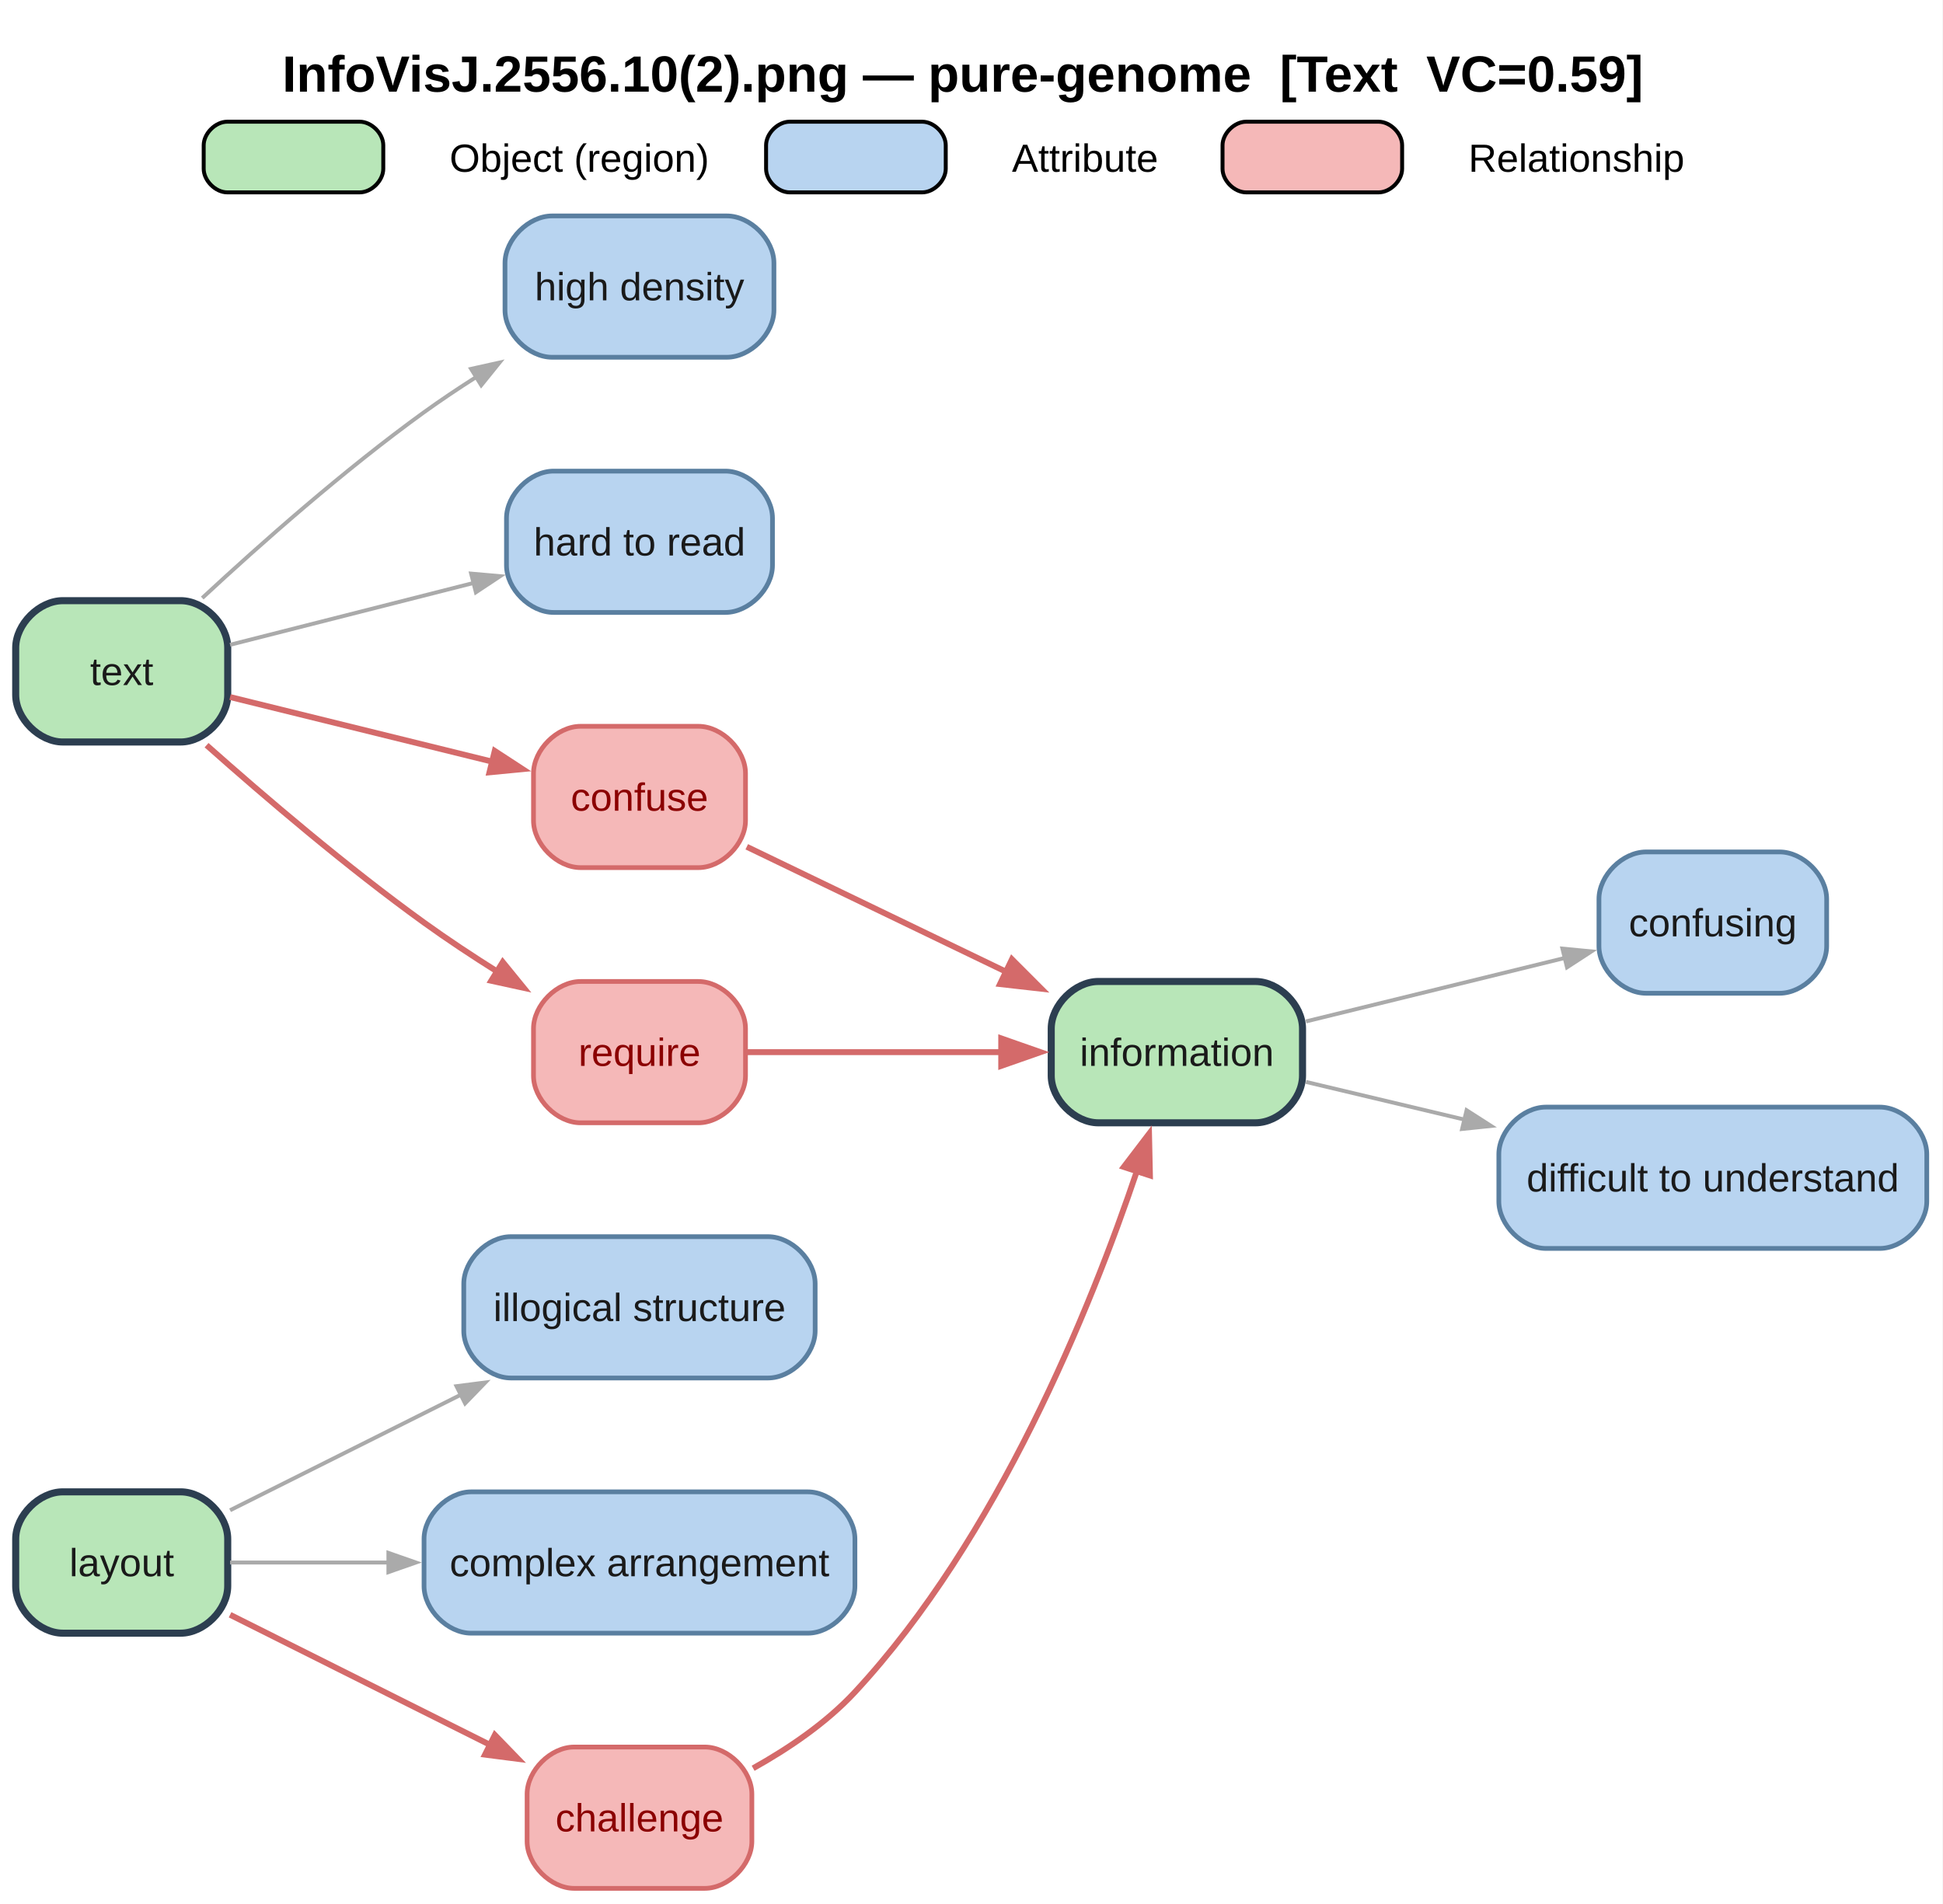
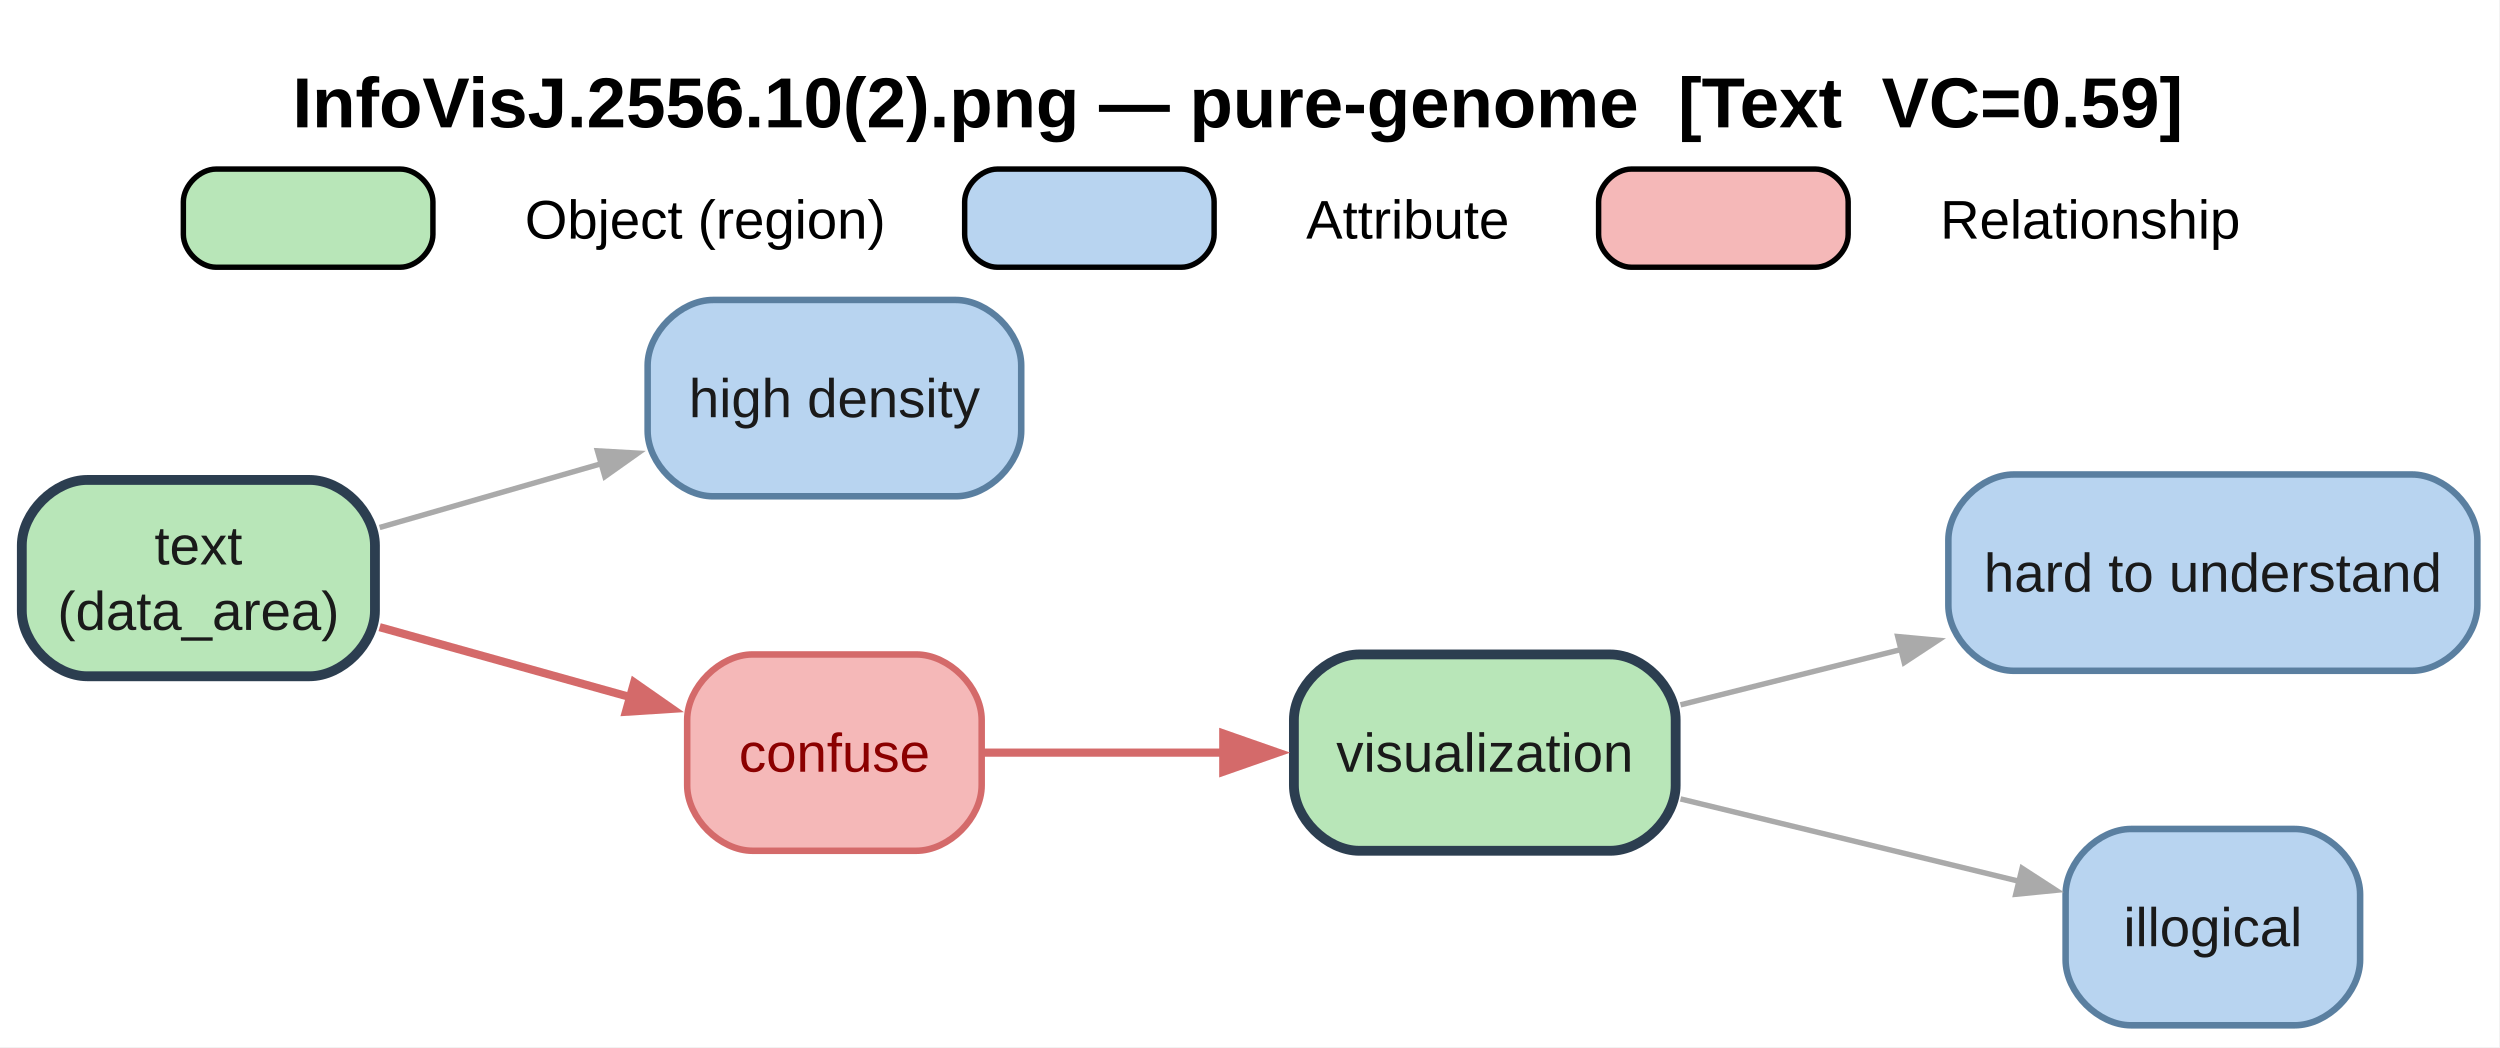
- <svg xmlns="http://www.w3.org/2000/svg" width="1031pt" height="1010pt" viewBox="0.00 0.00 1031.00 1010.00">
-   <g id="graph0" class="graph" transform="scale(2.08333 2.08333) rotate(0) translate(4 481)">
-     <polygon fill="white" stroke="none" points="-4,4 -4,-481 490.75,-481 490.75,4 -4,4" />
-     <text xml:space="preserve" text-anchor="start" x="49.88" y="-457.65" font-family="Arial" font-size="10.00">      </text>
-     <text xml:space="preserve" text-anchor="start" x="67.88" y="-457.65" font-family="Arial" font-weight="bold" font-size="13.00">InfoVisJ.2556.10(2).png — pure-genome  [Text  VC=0.59]</text>
-     <text xml:space="preserve" text-anchor="start" x="424.88" y="-457.65" font-family="Arial" font-size="10.00">    </text>
-     <path fill="#b8e6b8" stroke="none" d="M53.88,-432C53.88,-432 87.62,-432 87.62,-432 90.62,-432 93.62,-435 93.62,-438 93.62,-438 93.62,-444 93.62,-444 93.62,-447 90.62,-450 87.62,-450 87.62,-450 53.88,-450 53.88,-450 50.88,-450 47.88,-447 47.88,-444 47.88,-444 47.88,-438 47.88,-438 47.88,-435 50.88,-432 53.88,-432" />
-     <path fill="none" stroke="black" d="M53.88,-432C53.88,-432 87.62,-432 87.62,-432 90.62,-432 93.62,-435 93.62,-438 93.62,-438 93.62,-444 93.62,-444 93.62,-447 90.62,-450 87.62,-450 87.62,-450 53.88,-450 53.88,-450 50.88,-450 47.88,-447 47.88,-444 47.88,-444 47.88,-438 47.88,-438 47.88,-435 50.88,-432 53.88,-432" />
-     <text xml:space="preserve" text-anchor="start" x="69.25" y="-437.25" font-family="Arial" font-size="10.00"> </text>
-     <text xml:space="preserve" text-anchor="start" x="110.5" y="-437.25" font-family="Arial" font-size="10.00">Object (region)</text>
-     <path fill="#b8d4f0" stroke="none" d="M197.12,-432C197.12,-432 230.88,-432 230.88,-432 233.88,-432 236.88,-435 236.88,-438 236.88,-438 236.88,-444 236.88,-444 236.88,-447 233.88,-450 230.88,-450 230.88,-450 197.12,-450 197.12,-450 194.12,-450 191.12,-447 191.12,-444 191.12,-444 191.12,-438 191.12,-438 191.12,-435 194.12,-432 197.12,-432" />
-     <path fill="none" stroke="black" d="M197.12,-432C197.12,-432 230.88,-432 230.88,-432 233.88,-432 236.88,-435 236.88,-438 236.88,-438 236.88,-444 236.88,-444 236.88,-447 233.88,-450 230.88,-450 230.88,-450 197.12,-450 197.12,-450 194.12,-450 191.12,-447 191.12,-444 191.12,-444 191.12,-438 191.12,-438 191.12,-435 194.12,-432 197.12,-432" />
-     <text xml:space="preserve" text-anchor="start" x="212.5" y="-437.25" font-family="Arial" font-size="10.00"> </text>
-     <text xml:space="preserve" text-anchor="start" x="253.75" y="-437.25" font-family="Arial" font-size="10.00">Attribute</text>
-     <path fill="#f5b8b8" stroke="none" d="M313.38,-432C313.38,-432 347.12,-432 347.12,-432 350.12,-432 353.12,-435 353.12,-438 353.12,-438 353.12,-444 353.12,-444 353.12,-447 350.12,-450 347.12,-450 347.12,-450 313.38,-450 313.38,-450 310.38,-450 307.38,-447 307.38,-444 307.38,-444 307.38,-438 307.38,-438 307.38,-435 310.38,-432 313.38,-432" />
-     <path fill="none" stroke="black" d="M313.38,-432C313.38,-432 347.12,-432 347.12,-432 350.12,-432 353.12,-435 353.12,-438 353.12,-438 353.12,-444 353.12,-444 353.12,-447 350.12,-450 347.12,-450 347.12,-450 313.38,-450 313.38,-450 310.38,-450 307.38,-447 307.38,-444 307.38,-444 307.38,-438 307.38,-438 307.38,-435 310.38,-432 313.38,-432" />
-     <text xml:space="preserve" text-anchor="start" x="328.75" y="-437.25" font-family="Arial" font-size="10.00"> </text>
-     <text xml:space="preserve" text-anchor="start" x="370" y="-437.25" font-family="Arial" font-size="10.00">Relationship</text>
+ <svg xmlns="http://www.w3.org/2000/svg" width="955pt" height="400pt" viewBox="0.00 0.00 955.00 400.00">
+   <g id="graph0" class="graph" transform="scale(2.08333 2.08333) rotate(0) translate(4 188)">
+     <polygon fill="white" stroke="none" points="-4,4 -4,-188 454.25,-188 454.25,4 -4,4" />
+     <text xml:space="preserve" text-anchor="start" x="31.62" y="-164.65" font-family="Arial" font-size="10.00">      </text>
+     <text xml:space="preserve" text-anchor="start" x="49.62" y="-164.65" font-family="Arial" font-weight="bold" font-size="13.00">InfoVisJ.2556.10(2).png — pure-genome  [Text  VC=0.59]</text>
+     <text xml:space="preserve" text-anchor="start" x="406.62" y="-164.65" font-family="Arial" font-size="10.00">    </text>
+     <path fill="#b8e6b8" stroke="none" d="M35.62,-139C35.62,-139 69.38,-139 69.38,-139 72.38,-139 75.38,-142 75.38,-145 75.38,-145 75.38,-151 75.38,-151 75.38,-154 72.38,-157 69.38,-157 69.38,-157 35.62,-157 35.62,-157 32.62,-157 29.62,-154 29.62,-151 29.62,-151 29.62,-145 29.62,-145 29.62,-142 32.62,-139 35.62,-139" />
+     <path fill="none" stroke="black" d="M35.62,-139C35.62,-139 69.38,-139 69.38,-139 72.38,-139 75.38,-142 75.38,-145 75.38,-145 75.38,-151 75.38,-151 75.38,-154 72.38,-157 69.38,-157 69.38,-157 35.62,-157 35.62,-157 32.62,-157 29.62,-154 29.62,-151 29.62,-151 29.62,-145 29.62,-145 29.62,-142 32.62,-139 35.62,-139" />
+     <text xml:space="preserve" text-anchor="start" x="51" y="-144.25" font-family="Arial" font-size="10.00"> </text>
+     <text xml:space="preserve" text-anchor="start" x="92.25" y="-144.25" font-family="Arial" font-size="10.00">Object (region)</text>
+     <path fill="#b8d4f0" stroke="none" d="M178.88,-139C178.88,-139 212.62,-139 212.62,-139 215.62,-139 218.62,-142 218.62,-145 218.62,-145 218.62,-151 218.62,-151 218.62,-154 215.62,-157 212.62,-157 212.62,-157 178.88,-157 178.88,-157 175.88,-157 172.88,-154 172.88,-151 172.88,-151 172.88,-145 172.88,-145 172.88,-142 175.88,-139 178.88,-139" />
+     <path fill="none" stroke="black" d="M178.88,-139C178.88,-139 212.62,-139 212.62,-139 215.62,-139 218.62,-142 218.62,-145 218.62,-145 218.62,-151 218.62,-151 218.62,-154 215.62,-157 212.62,-157 212.62,-157 178.88,-157 178.88,-157 175.88,-157 172.88,-154 172.88,-151 172.88,-151 172.88,-145 172.88,-145 172.88,-142 175.88,-139 178.88,-139" />
+     <text xml:space="preserve" text-anchor="start" x="194.25" y="-144.25" font-family="Arial" font-size="10.00"> </text>
+     <text xml:space="preserve" text-anchor="start" x="235.5" y="-144.25" font-family="Arial" font-size="10.00">Attribute</text>
+     <path fill="#f5b8b8" stroke="none" d="M295.12,-139C295.12,-139 328.88,-139 328.88,-139 331.88,-139 334.88,-142 334.88,-145 334.88,-145 334.88,-151 334.88,-151 334.88,-154 331.88,-157 328.88,-157 328.88,-157 295.12,-157 295.12,-157 292.12,-157 289.12,-154 289.12,-151 289.12,-151 289.12,-145 289.12,-145 289.12,-142 292.12,-139 295.12,-139" />
+     <path fill="none" stroke="black" d="M295.12,-139C295.12,-139 328.88,-139 328.88,-139 331.88,-139 334.88,-142 334.88,-145 334.88,-145 334.88,-151 334.88,-151 334.88,-154 331.88,-157 328.88,-157 328.88,-157 295.12,-157 295.12,-157 292.12,-157 289.12,-154 289.12,-151 289.12,-151 289.12,-145 289.12,-145 289.12,-142 292.12,-139 295.12,-139" />
+     <text xml:space="preserve" text-anchor="start" x="310.5" y="-144.25" font-family="Arial" font-size="10.00"> </text>
+     <text xml:space="preserve" text-anchor="start" x="351.75" y="-144.25" font-family="Arial" font-size="10.00">Relationship</text>
    <g id="node1" class="node">
-       <path fill="#b8e6b8" stroke="#2c3e50" stroke-width="1.8" d="M42,-328C42,-328 12,-328 12,-328 6,-328 0,-322 0,-316 0,-316 0,-304 0,-304 0,-298 6,-292 12,-292 12,-292 42,-292 42,-292 48,-292 54,-298 54,-304 54,-304 54,-316 54,-316 54,-322 48,-328 42,-328" />
-       <text xml:space="preserve" text-anchor="middle" x="27" y="-306.5" font-family="Arial" font-size="10.00" fill="#1a1a1a">text</text>
+       <path fill="#b8e6b8" stroke="#2c3e50" stroke-width="1.8" d="M291.25,-68C291.25,-68 245.25,-68 245.25,-68 239.25,-68 233.25,-62 233.25,-56 233.25,-56 233.25,-44 233.25,-44 233.25,-38 239.25,-32 245.25,-32 245.25,-32 291.25,-32 291.25,-32 297.25,-32 303.25,-38 303.25,-44 303.25,-44 303.25,-56 303.25,-56 303.25,-62 297.25,-68 291.25,-68" />
+       <text xml:space="preserve" text-anchor="middle" x="268.25" y="-46.5" font-family="Arial" font-size="10.00" fill="#1a1a1a">visualization</text>
+     </g>
+     <g id="node3" class="node">
+       <path fill="#b8d4f0" stroke="#5a7fa0" stroke-width="1.2" d="M438.25,-101C438.25,-101 365.25,-101 365.25,-101 359.25,-101 353.25,-95 353.25,-89 353.25,-89 353.25,-77 353.25,-77 353.25,-71 359.25,-65 365.25,-65 365.25,-65 438.25,-65 438.25,-65 444.25,-65 450.25,-71 450.25,-77 450.25,-77 450.25,-89 450.25,-89 450.25,-95 444.25,-101 438.25,-101" />
+       <text xml:space="preserve" text-anchor="middle" x="401.75" y="-79.5" font-family="Arial" font-size="10.00" fill="#1a1a1a">hard to understand</text>
+     </g>
+     <g id="edge1" class="edge">
+       <path fill="none" stroke="#aaaaaa" d="M304.14,-58.76C316.61,-61.89 330.99,-65.49 344.78,-68.96" />
+       <polygon fill="#aaaaaa" stroke="#aaaaaa" points="343.97,-71.28 351.35,-70.6 345.16,-66.52 343.97,-71.28" />
    </g>
    <g id="node4" class="node">
-       <path fill="#b8d4f0" stroke="#5a7fa0" stroke-width="1.2" d="M181.12,-426C181.12,-426 136.62,-426 136.62,-426 130.62,-426 124.62,-420 124.62,-414 124.62,-414 124.62,-402 124.62,-402 124.62,-396 130.62,-390 136.62,-390 136.62,-390 181.12,-390 181.12,-390 187.12,-390 193.12,-396 193.12,-402 193.12,-402 193.12,-414 193.12,-414 193.12,-420 187.12,-426 181.12,-426" />
-       <text xml:space="preserve" text-anchor="middle" x="158.88" y="-404.5" font-family="Arial" font-size="10.00" fill="#1a1a1a">high density</text>
+       <path fill="#b8d4f0" stroke="#5a7fa0" stroke-width="1.2" d="M416.75,-36C416.75,-36 386.75,-36 386.75,-36 380.75,-36 374.75,-30 374.75,-24 374.75,-24 374.75,-12 374.75,-12 374.75,-6 380.75,0 386.75,0 386.75,0 416.75,0 416.75,0 422.75,0 428.75,-6 428.75,-12 428.75,-12 428.75,-24 428.75,-24 428.75,-30 422.75,-36 416.75,-36" />
+       <text xml:space="preserve" text-anchor="middle" x="401.75" y="-14.5" font-family="Arial" font-size="10.00" fill="#1a1a1a">illogical</text>
    </g>
-     <g id="edge1" class="edge">
-       <path fill="none" stroke="#aaaaaa" d="M47.51,-328.67C62.4,-342.49 83.74,-361.37 104,-376 108.22,-379.05 112.76,-382.08 117.33,-384.99" />
-       <polygon fill="#aaaaaa" stroke="#aaaaaa" points="115.99,-387.04 123.23,-388.65 118.57,-382.88 115.99,-387.04" />
+     <g id="edge2" class="edge">
+       <path fill="none" stroke="#aaaaaa" d="M304.14,-41.51C323.37,-36.83 347.14,-31.05 366.29,-26.39" />
+       <polygon fill="#aaaaaa" stroke="#aaaaaa" points="366.77,-28.79 372.99,-24.76 365.61,-24.03 366.77,-28.79" />
+     </g>
+     <g id="node2" class="node">
+       <path fill="#b8e6b8" stroke="#2c3e50" stroke-width="1.8" d="M52.75,-100C52.75,-100 12,-100 12,-100 6,-100 0,-94 0,-88 0,-88 0,-76 0,-76 0,-70 6,-64 12,-64 12,-64 52.75,-64 52.75,-64 58.75,-64 64.75,-70 64.75,-76 64.75,-76 64.75,-88 64.75,-88 64.75,-94 58.75,-100 52.75,-100" />
+       <text xml:space="preserve" text-anchor="middle" x="32.38" y="-84.5" font-family="Arial" font-size="10.00" fill="#1a1a1a">text</text>
+       <text xml:space="preserve" text-anchor="middle" x="32.38" y="-72.5" font-family="Arial" font-size="10.00" fill="#1a1a1a">(data_area)</text>
    </g>
    <g id="node5" class="node">
-       <path fill="#b8d4f0" stroke="#5a7fa0" stroke-width="1.2" d="M180.75,-361C180.75,-361 137,-361 137,-361 131,-361 125,-355 125,-349 125,-349 125,-337 125,-337 125,-331 131,-325 137,-325 137,-325 180.75,-325 180.75,-325 186.75,-325 192.75,-331 192.75,-337 192.75,-337 192.75,-349 192.75,-349 192.75,-355 186.75,-361 180.75,-361" />
-       <text xml:space="preserve" text-anchor="middle" x="158.88" y="-339.5" font-family="Arial" font-size="10.00" fill="#1a1a1a">hard to read</text>
+       <path fill="#b8d4f0" stroke="#5a7fa0" stroke-width="1.2" d="M171.25,-133C171.25,-133 126.75,-133 126.75,-133 120.75,-133 114.75,-127 114.75,-121 114.75,-121 114.75,-109 114.75,-109 114.75,-103 120.75,-97 126.75,-97 126.75,-97 171.25,-97 171.25,-97 177.25,-97 183.25,-103 183.25,-109 183.25,-109 183.25,-121 183.25,-121 183.25,-127 177.25,-133 171.25,-133" />
+       <text xml:space="preserve" text-anchor="middle" x="149" y="-111.5" font-family="Arial" font-size="10.00" fill="#1a1a1a">high density</text>
    </g>
-     <g id="edge2" class="edge">
-       <path fill="none" stroke="#aaaaaa" d="M54.6,-316.76C72.47,-321.3 96.38,-327.37 116.69,-332.53" />
-       <polygon fill="#aaaaaa" stroke="#aaaaaa" points="116,-334.89 123.39,-334.24 117.21,-330.14 116,-334.89" />
-     </g>
-     <g id="node10" class="node">
-       <path fill="#f5b8b8" stroke="#d46a6a" stroke-width="1.2" d="M173.88,-296C173.88,-296 143.88,-296 143.88,-296 137.88,-296 131.88,-290 131.88,-284 131.88,-284 131.88,-272 131.88,-272 131.88,-266 137.88,-260 143.88,-260 143.88,-260 173.88,-260 173.88,-260 179.88,-260 185.88,-266 185.88,-272 185.88,-272 185.88,-284 185.88,-284 185.88,-290 179.88,-296 173.88,-296" />
-       <text xml:space="preserve" text-anchor="middle" x="158.88" y="-274.5" font-family="Arial" font-size="10.00" fill="#8b0000">confuse</text>
-     </g>
-     <g id="edge7" class="edge">
-       <path fill="none" stroke="#d46a6a" stroke-width="1.5" d="M54.6,-303.45C73.86,-298.7 100.13,-292.23 121.35,-287" />
-       <polygon fill="#d46a6a" stroke="#d46a6a" stroke-width="1.5" points="122.01,-289.72 129.11,-285.09 120.67,-284.28 122.01,-289.72" />
-     </g>
-     <g id="node12" class="node">
-       <path fill="#f5b8b8" stroke="#d46a6a" stroke-width="1.2" d="M173.88,-231C173.88,-231 143.88,-231 143.88,-231 137.88,-231 131.88,-225 131.88,-219 131.88,-219 131.88,-207 131.88,-207 131.88,-201 137.88,-195 143.88,-195 143.88,-195 173.88,-195 173.88,-195 179.88,-195 185.88,-201 185.88,-207 185.88,-207 185.88,-219 185.88,-219 185.88,-225 179.88,-231 173.88,-231" />
-       <text xml:space="preserve" text-anchor="middle" x="158.88" y="-209.5" font-family="Arial" font-size="10.00" fill="#8b0000">require</text>
-     </g>
-     <g id="edge11" class="edge">
-       <path fill="none" stroke="#d46a6a" stroke-width="1.5" d="M48.61,-291.19C63.52,-277.94 84.41,-260.12 104,-246 109.93,-241.72 116.43,-237.43 122.8,-233.43" />
-       <polygon fill="#d46a6a" stroke="#d46a6a" stroke-width="1.5" points="124.05,-235.94 129.4,-229.37 121.12,-231.18 124.05,-235.94" />
-     </g>
-     <g id="node2" class="node">
-       <path fill="#b8e6b8" stroke="#2c3e50" stroke-width="1.8" d="M42,-101C42,-101 12,-101 12,-101 6,-101 0,-95 0,-89 0,-89 0,-77 0,-77 0,-71 6,-65 12,-65 12,-65 42,-65 42,-65 48,-65 54,-71 54,-77 54,-77 54,-89 54,-89 54,-95 48,-101 42,-101" />
-       <text xml:space="preserve" text-anchor="middle" x="27" y="-79.5" font-family="Arial" font-size="10.00" fill="#1a1a1a">layout</text>
+     <g id="edge3" class="edge">
+       <path fill="none" stroke="#aaaaaa" d="M65.61,-91.28C78.22,-94.91 92.85,-99.12 106.25,-102.98" />
+       <polygon fill="#aaaaaa" stroke="#aaaaaa" points="105.55,-105.33 112.96,-104.91 106.91,-100.62 105.55,-105.33" />
    </g>
    <g id="node6" class="node">
-       <path fill="#b8d4f0" stroke="#5a7fa0" stroke-width="1.2" d="M191.62,-166C191.62,-166 126.12,-166 126.12,-166 120.12,-166 114.12,-160 114.12,-154 114.12,-154 114.12,-142 114.12,-142 114.12,-136 120.12,-130 126.12,-130 126.12,-130 191.62,-130 191.62,-130 197.62,-130 203.62,-136 203.62,-142 203.62,-142 203.62,-154 203.62,-154 203.62,-160 197.62,-166 191.62,-166" />
-       <text xml:space="preserve" text-anchor="middle" x="158.88" y="-144.5" font-family="Arial" font-size="10.00" fill="#1a1a1a">illogical structure</text>
-     </g>
-     <g id="edge3" class="edge">
-       <path fill="none" stroke="#aaaaaa" d="M54.6,-96.31C71.57,-104.81 94,-116.03 113.61,-125.85" />
-       <polygon fill="#aaaaaa" stroke="#aaaaaa" points="112.27,-127.91 119.62,-128.86 114.46,-123.53 112.27,-127.91" />
-     </g>
-     <g id="node7" class="node">
-       <path fill="#b8d4f0" stroke="#5a7fa0" stroke-width="1.2" d="M201.75,-101C201.75,-101 116,-101 116,-101 110,-101 104,-95 104,-89 104,-89 104,-77 104,-77 104,-71 110,-65 116,-65 116,-65 201.75,-65 201.75,-65 207.75,-65 213.75,-71 213.75,-77 213.75,-77 213.75,-89 213.75,-89 213.75,-95 207.75,-101 201.75,-101" />
-       <text xml:space="preserve" text-anchor="middle" x="158.88" y="-79.5" font-family="Arial" font-size="10.00" fill="#1a1a1a">complex arrangement</text>
+       <path fill="#f5b8b8" stroke="#d46a6a" stroke-width="1.2" d="M164,-68C164,-68 134,-68 134,-68 128,-68 122,-62 122,-56 122,-56 122,-44 122,-44 122,-38 128,-32 134,-32 134,-32 164,-32 164,-32 170,-32 176,-38 176,-44 176,-44 176,-56 176,-56 176,-62 170,-68 164,-68" />
+       <text xml:space="preserve" text-anchor="middle" x="149" y="-46.5" font-family="Arial" font-size="10.00" fill="#8b0000">confuse</text>
    </g>
    <g id="edge4" class="edge">
-       <path fill="none" stroke="#aaaaaa" d="M54.6,-83C66.38,-83 80.8,-83 95.07,-83" />
-       <polygon fill="#aaaaaa" stroke="#aaaaaa" points="94.93,-85.45 101.93,-83 94.93,-80.55 94.93,-85.45" />
-     </g>
-     <g id="node11" class="node">
-       <path fill="#f5b8b8" stroke="#d46a6a" stroke-width="1.2" d="M175.5,-36C175.5,-36 142.25,-36 142.25,-36 136.25,-36 130.25,-30 130.25,-24 130.25,-24 130.25,-12 130.25,-12 130.25,-6 136.25,0 142.25,0 142.25,0 175.5,0 175.5,0 181.5,0 187.5,-6 187.5,-12 187.5,-12 187.5,-24 187.5,-24 187.5,-30 181.5,-36 175.5,-36" />
-       <text xml:space="preserve" text-anchor="middle" x="158.88" y="-14.5" font-family="Arial" font-size="10.00" fill="#8b0000">challenge</text>
-     </g>
-     <g id="edge9" class="edge">
-       <path fill="none" stroke="#d46a6a" stroke-width="1.5" d="M54.6,-69.69C73.73,-60.11 99.79,-47.07 120.94,-36.49" />
-       <polygon fill="#d46a6a" stroke="#d46a6a" stroke-width="1.5" points="122.04,-39.07 127.94,-32.98 119.53,-34.06 122.04,-39.07" />
-     </g>
-     <g id="node3" class="node">
-       <path fill="#b8e6b8" stroke="#2c3e50" stroke-width="1.8" d="M315.75,-231C315.75,-231 275.75,-231 275.75,-231 269.75,-231 263.75,-225 263.75,-219 263.75,-219 263.75,-207 263.75,-207 263.75,-201 269.75,-195 275.75,-195 275.75,-195 315.75,-195 315.75,-195 321.75,-195 327.75,-201 327.75,-207 327.75,-207 327.75,-219 327.75,-219 327.75,-225 321.75,-231 315.75,-231" />
-       <text xml:space="preserve" text-anchor="middle" x="295.75" y="-209.5" font-family="Arial" font-size="10.00" fill="#1a1a1a">information</text>
-     </g>
-     <g id="node8" class="node">
-       <path fill="#b8d4f0" stroke="#5a7fa0" stroke-width="1.2" d="M449.25,-264C449.25,-264 415.25,-264 415.25,-264 409.25,-264 403.25,-258 403.25,-252 403.25,-252 403.25,-240 403.25,-240 403.25,-234 409.25,-228 415.25,-228 415.25,-228 449.25,-228 449.25,-228 455.25,-228 461.25,-234 461.25,-240 461.25,-240 461.25,-252 461.25,-252 461.25,-258 455.25,-264 449.25,-264" />
-       <text xml:space="preserve" text-anchor="middle" x="432.25" y="-242.5" font-family="Arial" font-size="10.00" fill="#1a1a1a">confusing</text>
+       <path fill="none" stroke="#d46a6a" stroke-width="1.5" d="M65.61,-73C79.92,-69.01 96.83,-64.29 111.6,-60.16" />
+       <polygon fill="#d46a6a" stroke="#d46a6a" stroke-width="1.5" points="112.28,-62.88 119.23,-58.03 110.77,-57.49 112.28,-62.88" />
    </g>
    <g id="edge5" class="edge">
-       <path fill="none" stroke="#aaaaaa" d="M328.62,-220.82C348.42,-225.68 373.94,-231.94 394.58,-237" />
-       <polygon fill="#aaaaaa" stroke="#aaaaaa" points="393.95,-239.37 401.34,-238.66 395.12,-234.61 393.95,-239.37" />
-     </g>
-     <g id="node9" class="node">
-       <path fill="#b8d4f0" stroke="#5a7fa0" stroke-width="1.2" d="M474.75,-199C474.75,-199 389.75,-199 389.75,-199 383.75,-199 377.75,-193 377.75,-187 377.75,-187 377.75,-175 377.75,-175 377.75,-169 383.75,-163 389.75,-163 389.75,-163 474.75,-163 474.75,-163 480.75,-163 486.75,-169 486.75,-175 486.75,-175 486.75,-187 486.75,-187 486.75,-193 480.75,-199 474.75,-199" />
-       <text xml:space="preserve" text-anchor="middle" x="432.25" y="-177.5" font-family="Arial" font-size="10.00" fill="#1a1a1a">difficult to understand</text>
-     </g>
-     <g id="edge6" class="edge">
-       <path fill="none" stroke="#aaaaaa" d="M328.62,-205.42C340.77,-202.53 355.06,-199.13 369.06,-195.8" />
-       <polygon fill="#aaaaaa" stroke="#aaaaaa" points="369.54,-198.2 375.78,-194.2 368.4,-193.43 369.54,-198.2" />
-     </g>
-     <g id="edge8" class="edge">
-       <path fill="none" stroke="#d46a6a" stroke-width="1.5" d="M186.2,-265.31C205,-256.25 230.7,-243.87 252.37,-233.42" />
-       <polygon fill="#d46a6a" stroke="#d46a6a" stroke-width="1.5" points="253.74,-236.65 261.23,-229.15 250.7,-230.34 253.74,-236.65" />
-     </g>
-     <g id="edge10" class="edge">
-       <path fill="none" stroke="#d46a6a" stroke-width="1.5" d="M187.82,-30.59C196.9,-35.66 206.5,-42.18 213.75,-50 250.09,-89.16 273.76,-147.69 285.64,-182.92" />
-       <polygon fill="#d46a6a" stroke="#d46a6a" stroke-width="1.5" points="282.23,-183.76 288.66,-192.19 288.89,-181.59 282.23,-183.76" />
-     </g>
-     <g id="edge12" class="edge">
-       <path fill="none" stroke="#d46a6a" stroke-width="1.5" d="M186.2,-213C204.66,-213 229.76,-213 251.17,-213" />
-       <polygon fill="#d46a6a" stroke="#d46a6a" stroke-width="1.5" points="251.01,-216.5 261.01,-213 251.01,-209.5 251.01,-216.5" />
+       <path fill="none" stroke="#d46a6a" stroke-width="1.5" d="M176.31,-50C189.29,-50 205.34,-50 220.32,-50" />
+       <polygon fill="#d46a6a" stroke="#d46a6a" stroke-width="1.5" points="220.3,-53.5 230.3,-50 220.3,-46.5 220.3,-53.5" />
    </g>
  </g>
</svg>
